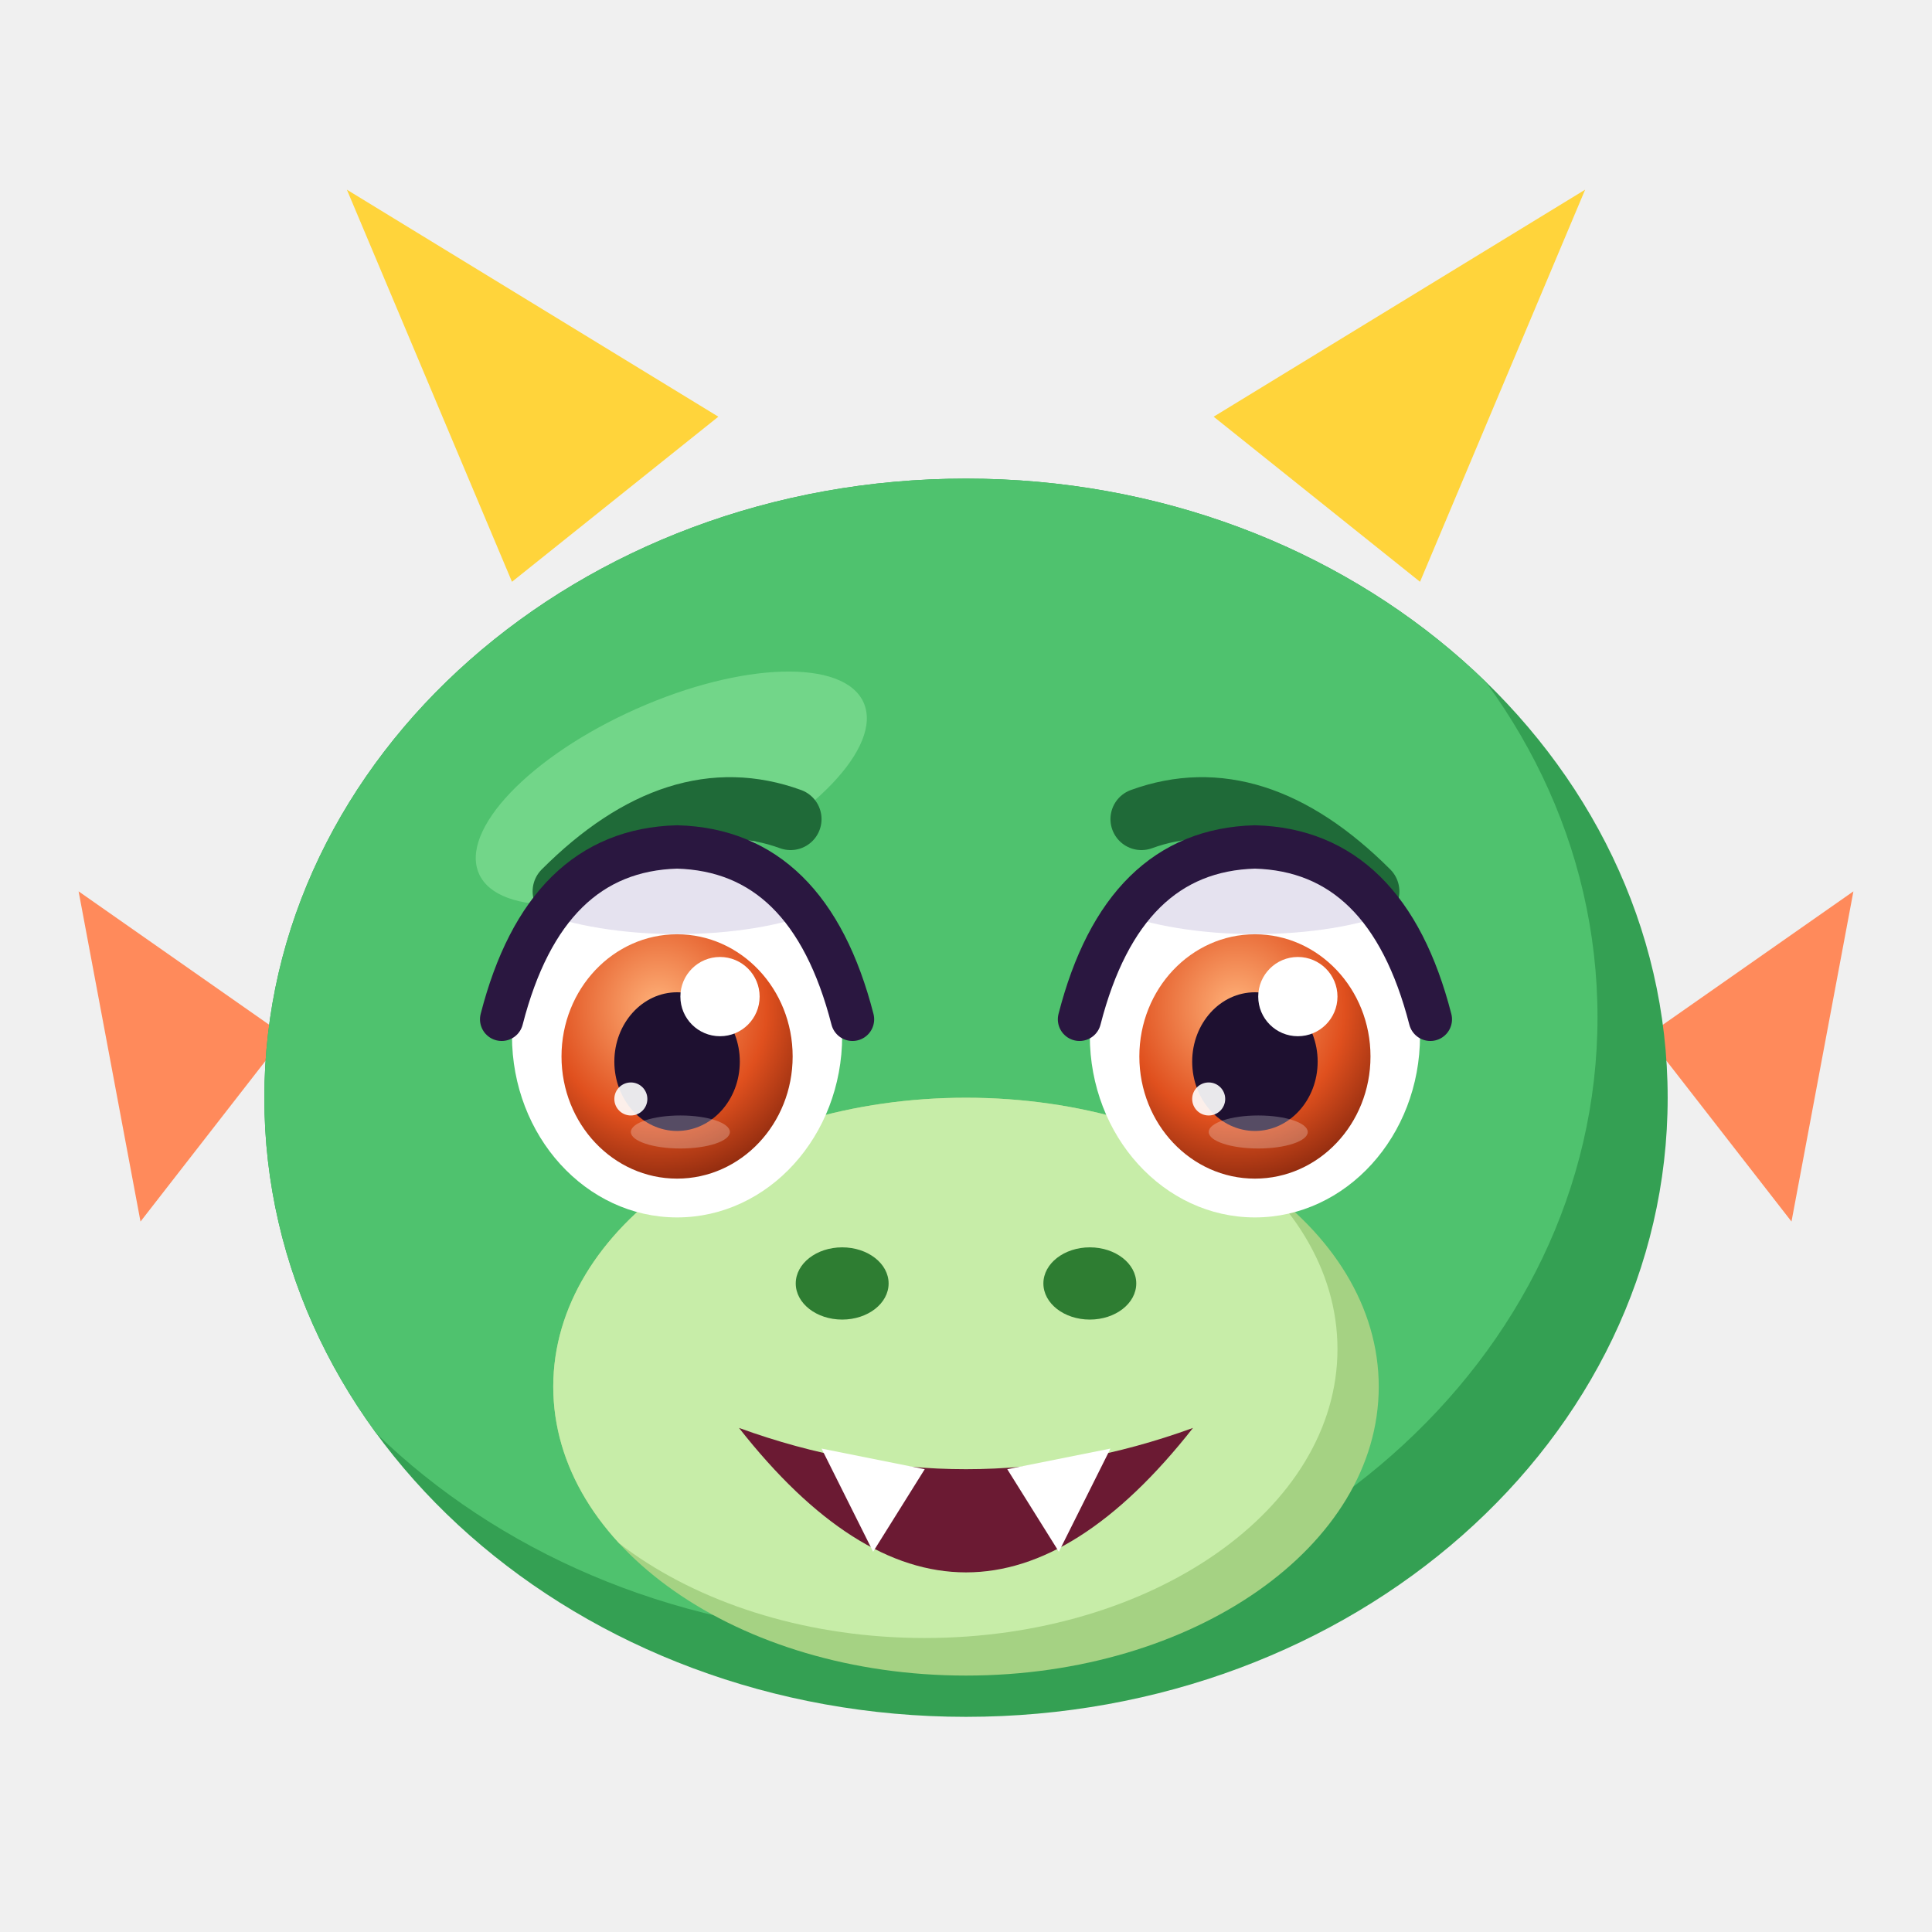
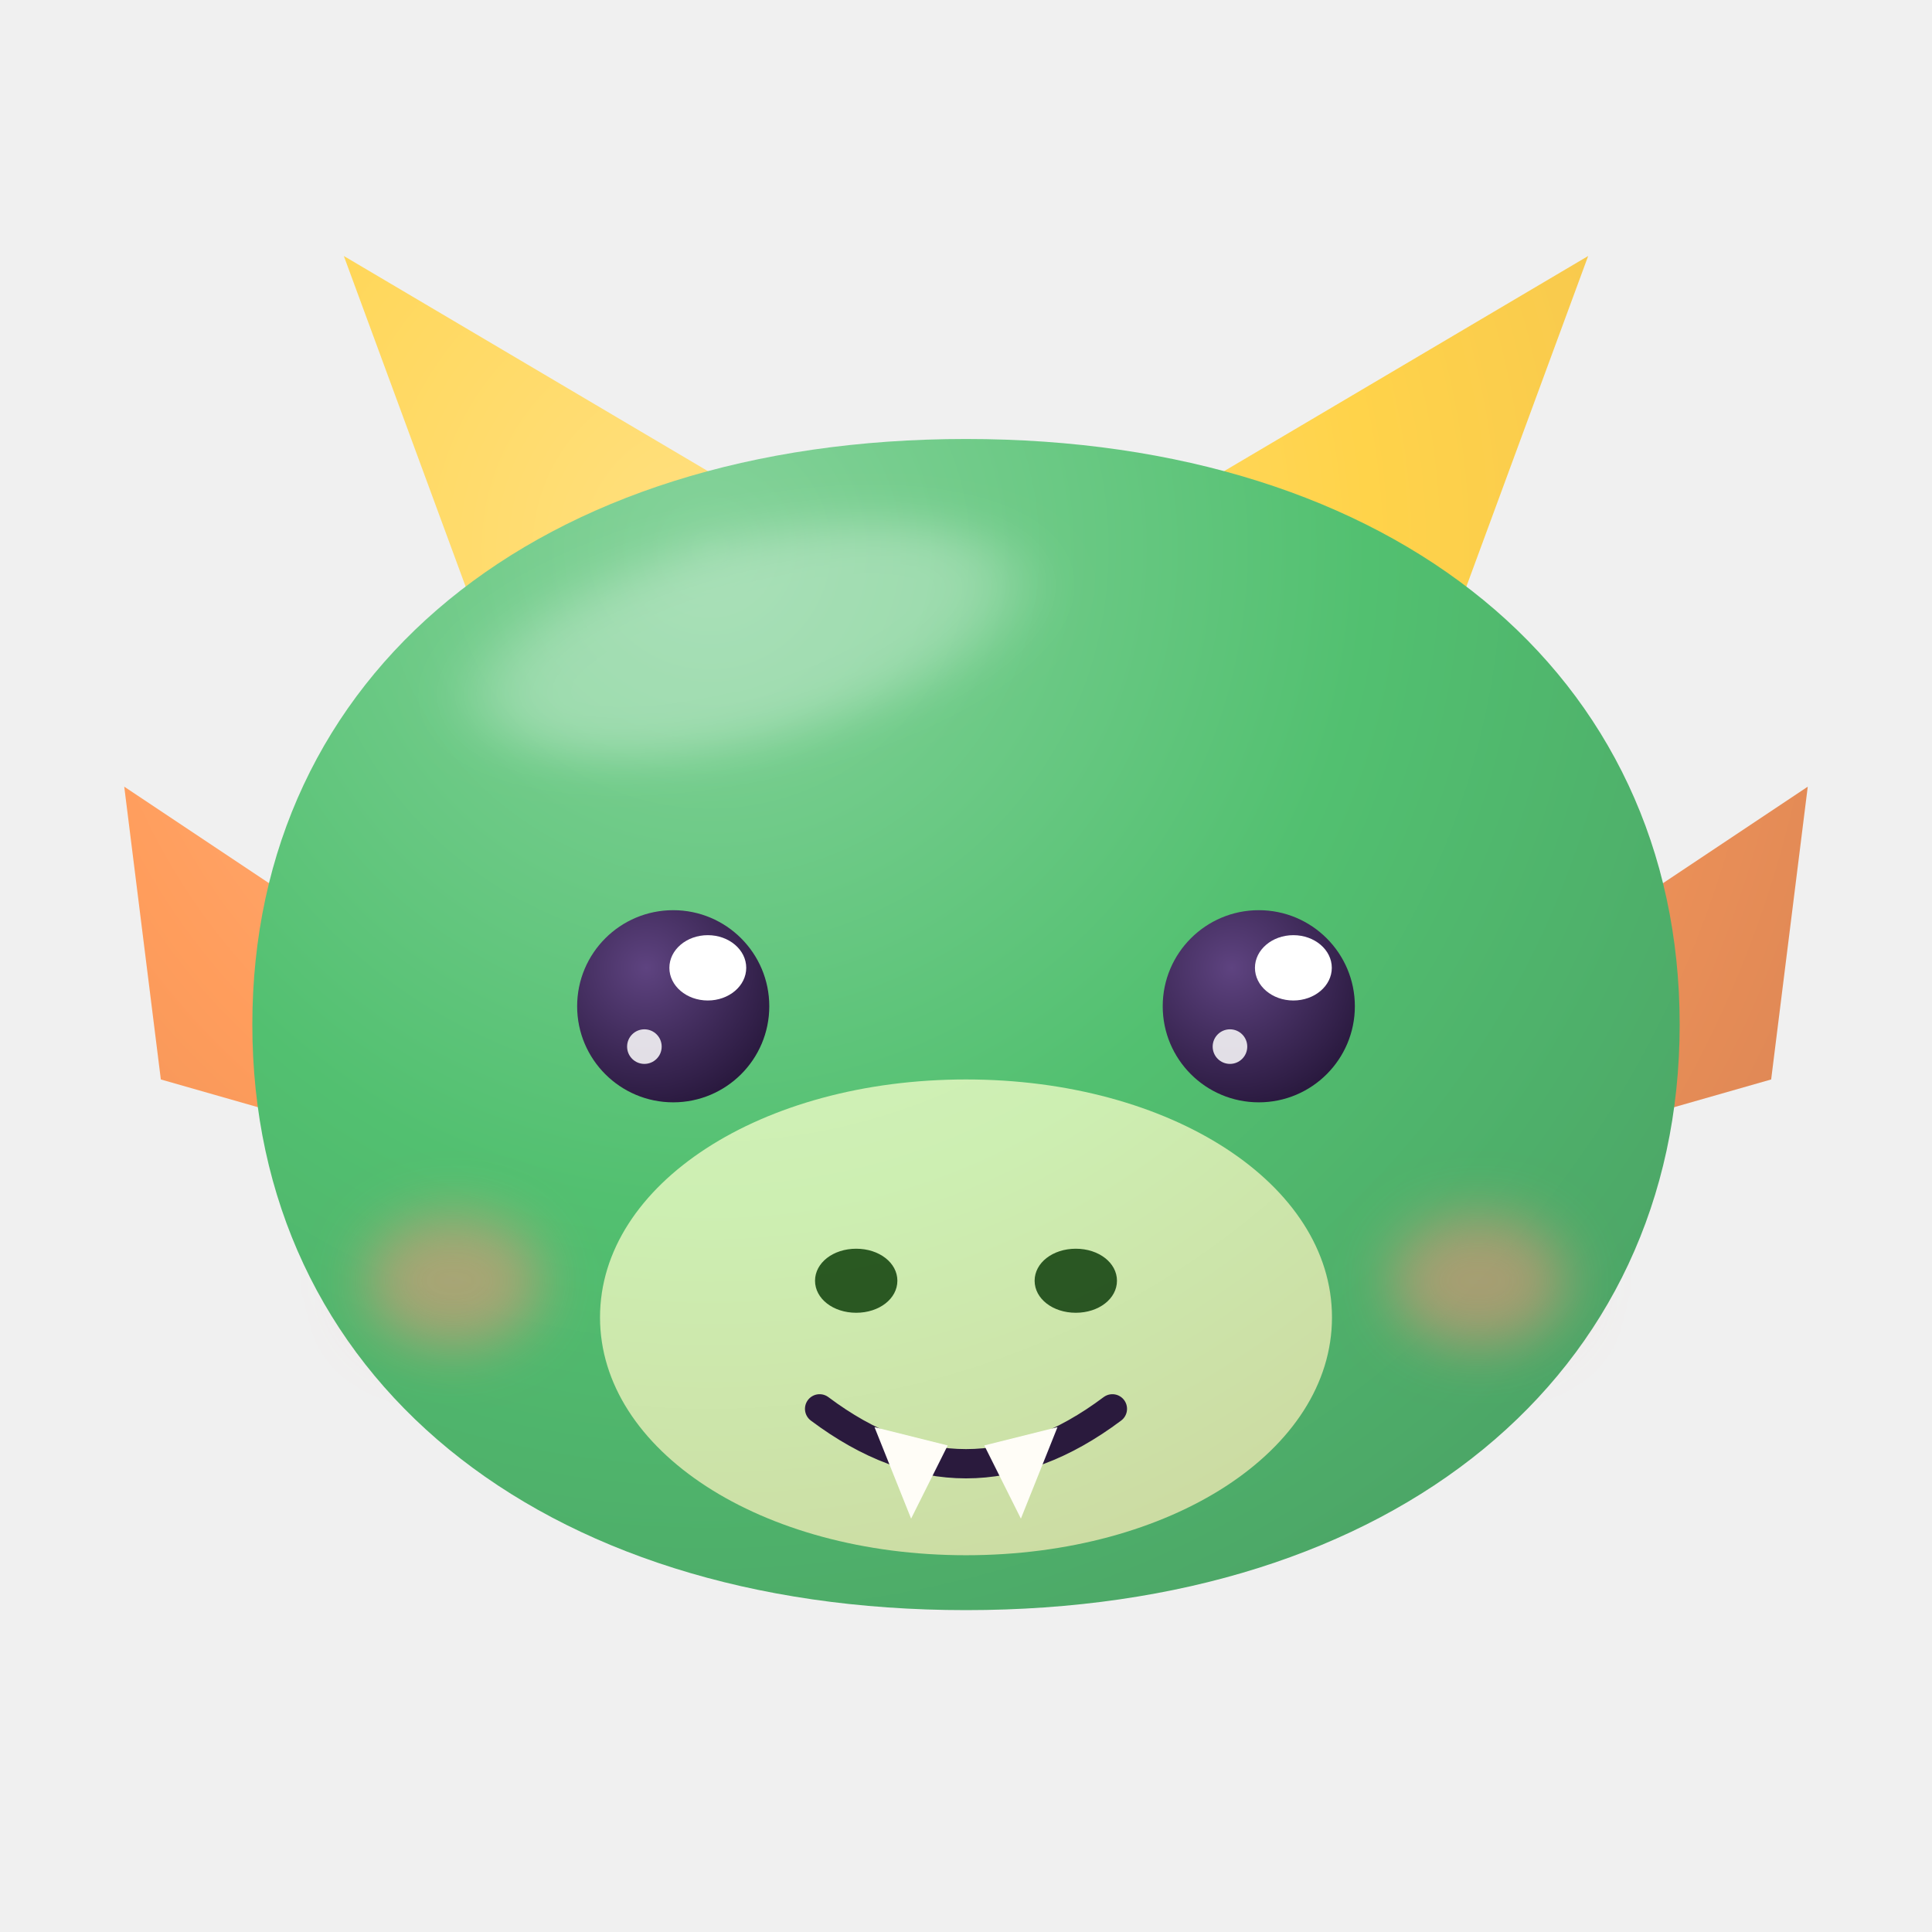
<svg xmlns="http://www.w3.org/2000/svg" viewBox="12 8 176 176">
-   <g transform="translate(100 108) scale(0.94) translate(-100 -106)">
-     <path d="M56 56 L40 18 L76 40Z" fill="#FFD43B" />
-     <path d="M144 56 L160 18 L124 40Z" fill="#FFD43B" />
-     <path d="M34 100 L14 86 L20 118Z" fill="#FF8A5B" />
-     <path d="M166 100 L186 86 L180 118Z" fill="#FF8A5B" />
-     <clipPath id="k156">
-       <ellipse cx="100" cy="106" rx="68" ry="60" />
-     </clipPath>
-     <ellipse cx="100" cy="106" rx="68" ry="60" fill="#34A053" />
-     <g clip-path="url(#k156)">
-       <g>
-         <ellipse cx="93.2" cy="98.2" rx="68" ry="60" fill="#4FC26E" />
-         <ellipse cx="71.44" cy="76" rx="20.4" ry="8.4" fill="#8EE79F" opacity=".55" transform="rotate(-24 71.44 76)" />
-       </g>
-     </g>
-     <clipPath id="k157">
-       <ellipse cx="100" cy="134" rx="40" ry="28" />
-     </clipPath>
-     <ellipse cx="100" cy="134" rx="40" ry="28" fill="#A5D283" />
-     <g clip-path="url(#k157)">
-       <g>
-         <ellipse cx="96" cy="130.36" rx="40" ry="28" fill="#C7EDA8" />
-       </g>
-     </g>
-     <path d="M61 86 Q72 75 83 79" stroke="#1F6A38" stroke-width="6" fill="none" stroke-linecap="round" />
-     <path d="M139 86 Q128 75 117 79" stroke="#1F6A38" stroke-width="6" fill="none" stroke-linecap="round" />
-     <radialGradient id="k158" cx=".42" cy=".3" r=".85">
-       <stop offset="0" stop-color="#FFB27A" />
-       <stop offset=".55" stop-color="#E0501E" />
-       <stop offset="1" stop-color="#6A1A08" />
+   <defs>
+     <radialGradient id="g0" gradientUnits="userSpaceOnUse" cx="72" cy="58" r="160">
+       <stop offset="0" stop-color="#ffe080" />
+       <stop offset=".45" stop-color="#FFD34A" />
+       <stop offset="1" stop-color="#eab754" />
    </radialGradient>
-     <clipPath id="k159">
-       <ellipse cx="72" cy="100" rx="16" ry="17.6" />
-     </clipPath>
-     <ellipse cx="72" cy="100" rx="16" ry="17.6" fill="#fff" />
-     <g clip-path="url(#k159)">
-       <ellipse cx="72" cy="82.752" rx="19.2" ry="7.392" fill="#C5BEDC" opacity=".45" />
-       <ellipse cx="72" cy="102" rx="11.2" ry="11.84" fill="url(#k158)" />
-       <ellipse cx="72" cy="102.5" rx="6.08" ry="6.72" fill="#1E1030" />
-       <ellipse cx="76.16" cy="96.2" rx="3.84" ry="3.84" fill="#fff" />
-       <ellipse cx="67.52" cy="106.12" rx="1.6" ry="1.6" fill="#fff" opacity=".9" />
-       <ellipse cx="72.32" cy="109.32" rx="4.8" ry="1.6" fill="#fff" opacity=".25" />
-     </g>
-     <path d="M55 98.4 Q59.2 82.048 72 81.696 Q84.8 82.048 89 98.4" stroke="#2A1740" stroke-width="4.2" fill="none" stroke-linecap="round" />
-     <radialGradient id="k160" cx=".42" cy=".3" r=".85">
-       <stop offset="0" stop-color="#FFB27A" />
-       <stop offset=".55" stop-color="#E0501E" />
-       <stop offset="1" stop-color="#6A1A08" />
+     <radialGradient id="g1" gradientUnits="userSpaceOnUse" cx="72" cy="58" r="160">
+       <stop offset="0" stop-color="#ffba8d" />
+       <stop offset=".45" stop-color="#FF9D5C" />
+       <stop offset="1" stop-color="#d07e52" />
    </radialGradient>
-     <clipPath id="k161">
-       <ellipse cx="128" cy="100" rx="16" ry="17.6" />
-     </clipPath>
-     <ellipse cx="128" cy="100" rx="16" ry="17.6" fill="#fff" />
-     <g clip-path="url(#k161)">
-       <ellipse cx="128" cy="82.752" rx="19.2" ry="7.392" fill="#C5BEDC" opacity=".45" />
-       <ellipse cx="128" cy="102" rx="11.2" ry="11.84" fill="url(#k160)" />
-       <ellipse cx="128" cy="102.5" rx="6.08" ry="6.72" fill="#1E1030" />
-       <ellipse cx="132.16" cy="96.2" rx="3.84" ry="3.84" fill="#fff" />
-       <ellipse cx="123.52" cy="106.12" rx="1.6" ry="1.6" fill="#fff" opacity=".9" />
-       <ellipse cx="128.32" cy="109.32" rx="4.8" ry="1.6" fill="#fff" opacity=".25" />
-     </g>
-     <path d="M111 98.4 Q115.2 82.048 128 81.696 Q140.8 82.048 145 98.4" stroke="#2A1740" stroke-width="4.2" fill="none" stroke-linecap="round" />
-     <ellipse cx="88" cy="124" rx="4.5" ry="3.5" fill="#2E7D32" />
-     <ellipse cx="112" cy="124" rx="4.5" ry="3.5" fill="#2E7D32" />
-     <path d="M78 138 Q100 166 122 138 Q100 146 78 138Z" fill="#6B1A33" />
-     <path d="M86 140 L91 150 L96 142 M104 142 L109 150 L114 140Z" fill="#fff" />
+     <radialGradient id="g2" gradientUnits="userSpaceOnUse" cx="72" cy="58" r="160">
+       <stop offset="0" stop-color="#86d39b" />
+       <stop offset=".45" stop-color="#52C070" />
+       <stop offset="1" stop-color="#499962" />
+     </radialGradient>
+     <radialGradient id="g3" gradientUnits="userSpaceOnUse" cx="72" cy="58" r="160">
+       <stop offset="0" stop-color="#dcf4c9" />
+       <stop offset=".45" stop-color="#CDEFB2" />
+       <stop offset="1" stop-color="#cbc994" />
+     </radialGradient>
+     <radialGradient id="g4" gradientUnits="userSpaceOnUse" cx="72" cy="58" r="160">
+       <stop offset="0" stop-color="#6a8c64" />
+       <stop offset=".45" stop-color="#2A5A22" />
+       <stop offset="1" stop-color="#2a4a25" />
+     </radialGradient>
+     <filter id="bl" x="-30%" y="-60%" width="160%" height="220%">
+       <feGaussianBlur stdDeviation="3.4" />
+     </filter>
+     <filter id="bb" x="-40%" y="-60%" width="180%" height="220%">
+       <feGaussianBlur stdDeviation="3" />
+     </filter>
+     <radialGradient id="e5" cx=".36" cy=".3" r=".9">
+       <stop offset="0" stop-color="#5E4380" />
+       <stop offset="1" stop-color="#1E1030" />
+     </radialGradient>
+     <radialGradient id="e6" cx=".36" cy=".3" r=".9">
+       <stop offset="0" stop-color="#5E4380" />
+       <stop offset="1" stop-color="#1E1030" />
+     </radialGradient>
+   </defs>
+   <g transform="translate(100 96) scale(0.8335) translate(-100 -103.6)">
+     <path d="M46 64 L32 26 L76 52 Z" fill="url(#g0)" />
+     <path d="M154 64L168 26L124 52Z" fill="url(#g0)" />
+     <path d="M26 96 L8 84 L12 116 L26 120Z" fill="url(#g1)" />
+     <path d="M174 96L192 84L188 116L174 120Z" fill="url(#g1)" />
+     <path d="M22 110 C22 71.6 53.2 46 100 46 C146.8 46 178 71.6 178 110 C178 148.4 146.8 174 100 174 C53.2 174 22 148.4 22 110Z" fill="url(#g2)" />
+     <path d="M60 142 C60 127.44 77.6 116 100 116 C122.4 116 140 127.44 140 142 C140 156.56 122.4 168 100 168 C77.6 168 60 156.56 60 142Z" fill="url(#g3)" />
+     <path d="M83.5 138 C83.5 136.04 85.48 134.5 88 134.5 C90.52 134.5 92.5 136.04 92.5 138 C92.5 139.96 90.52 141.5 88 141.5 C85.48 141.5 83.5 139.96 83.5 138Z" fill="url(#g4)" />
+     <path d="M107.5 138 C107.5 136.04 109.48 134.5 112 134.5 C114.52 134.5 116.5 136.04 116.5 138 C116.5 139.96 114.52 141.5 112 141.5 C109.48 141.5 107.5 139.96 107.5 138Z" fill="url(#g4)" />
+     <ellipse cx="76" cy="68" rx="30" ry="11" fill="#fff" opacity=".3" filter="url(#bl)" transform="rotate(-14 76 68)" />
+     <ellipse cx="44" cy="138" rx="9.6" ry="7.2" fill="#FF8F7A" opacity=".5" filter="url(#bb)" />
+     <ellipse cx="156" cy="138" rx="9.6" ry="7.2" fill="#FF8F7A" opacity=".5" filter="url(#bb)" />
+     <circle cx="68" cy="108" r="10.5" fill="url(#e5)" />
+     <ellipse cx="71.78" cy="103.8" rx="4.2" ry="3.57" fill="#fff" />
+     <circle cx="64.85" cy="112.41" r="1.89" fill="#fff" opacity=".85" />
+     <circle cx="132" cy="108" r="10.5" fill="url(#e6)" />
+     <ellipse cx="135.78" cy="103.8" rx="4.2" ry="3.57" fill="#fff" />
+     <circle cx="128.85" cy="112.41" r="1.89" fill="#fff" opacity=".85" />
+     <path d="M84 152 Q100 164 116 152" fill="none" stroke="#2A1A3D" stroke-width="3.2" stroke-linecap="round" stroke-linejoin="round" />
+     <path d="M90 154 L94 164 L98 156Z" fill="#FFFDF7" />
+     <path d="M110 154 L106 164 L102 156Z" fill="#FFFDF7" />
  </g>
</svg>
